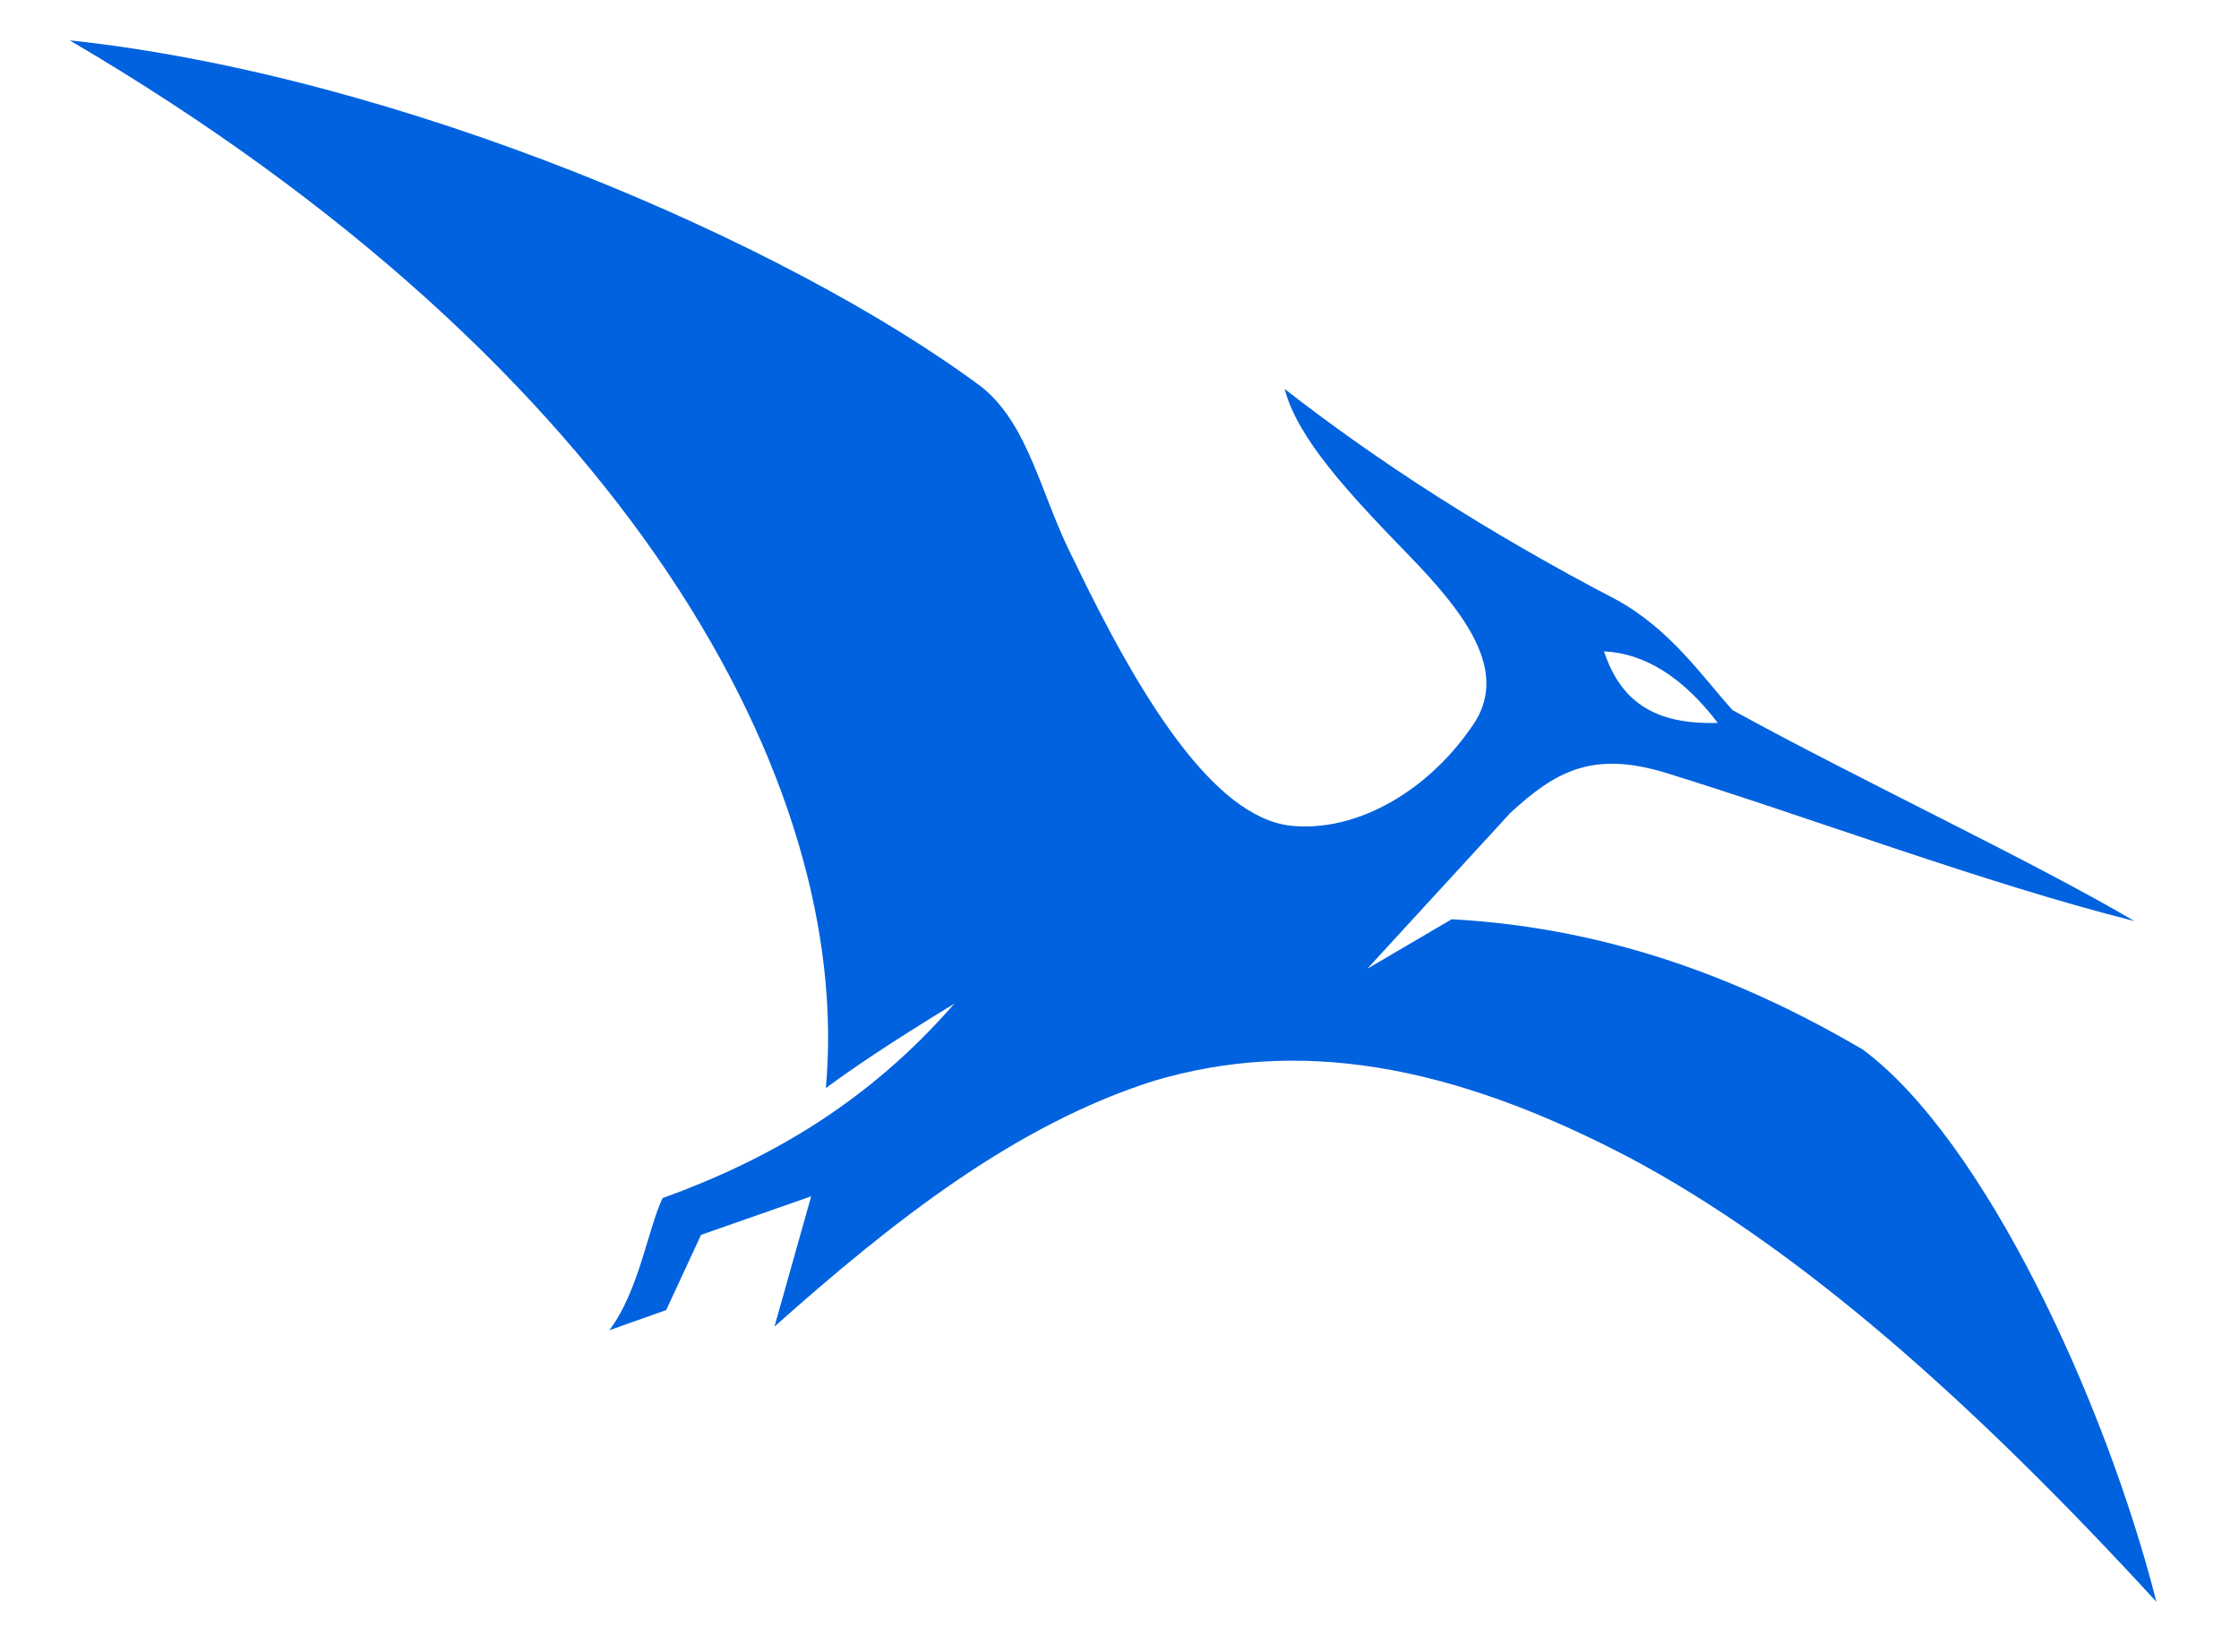
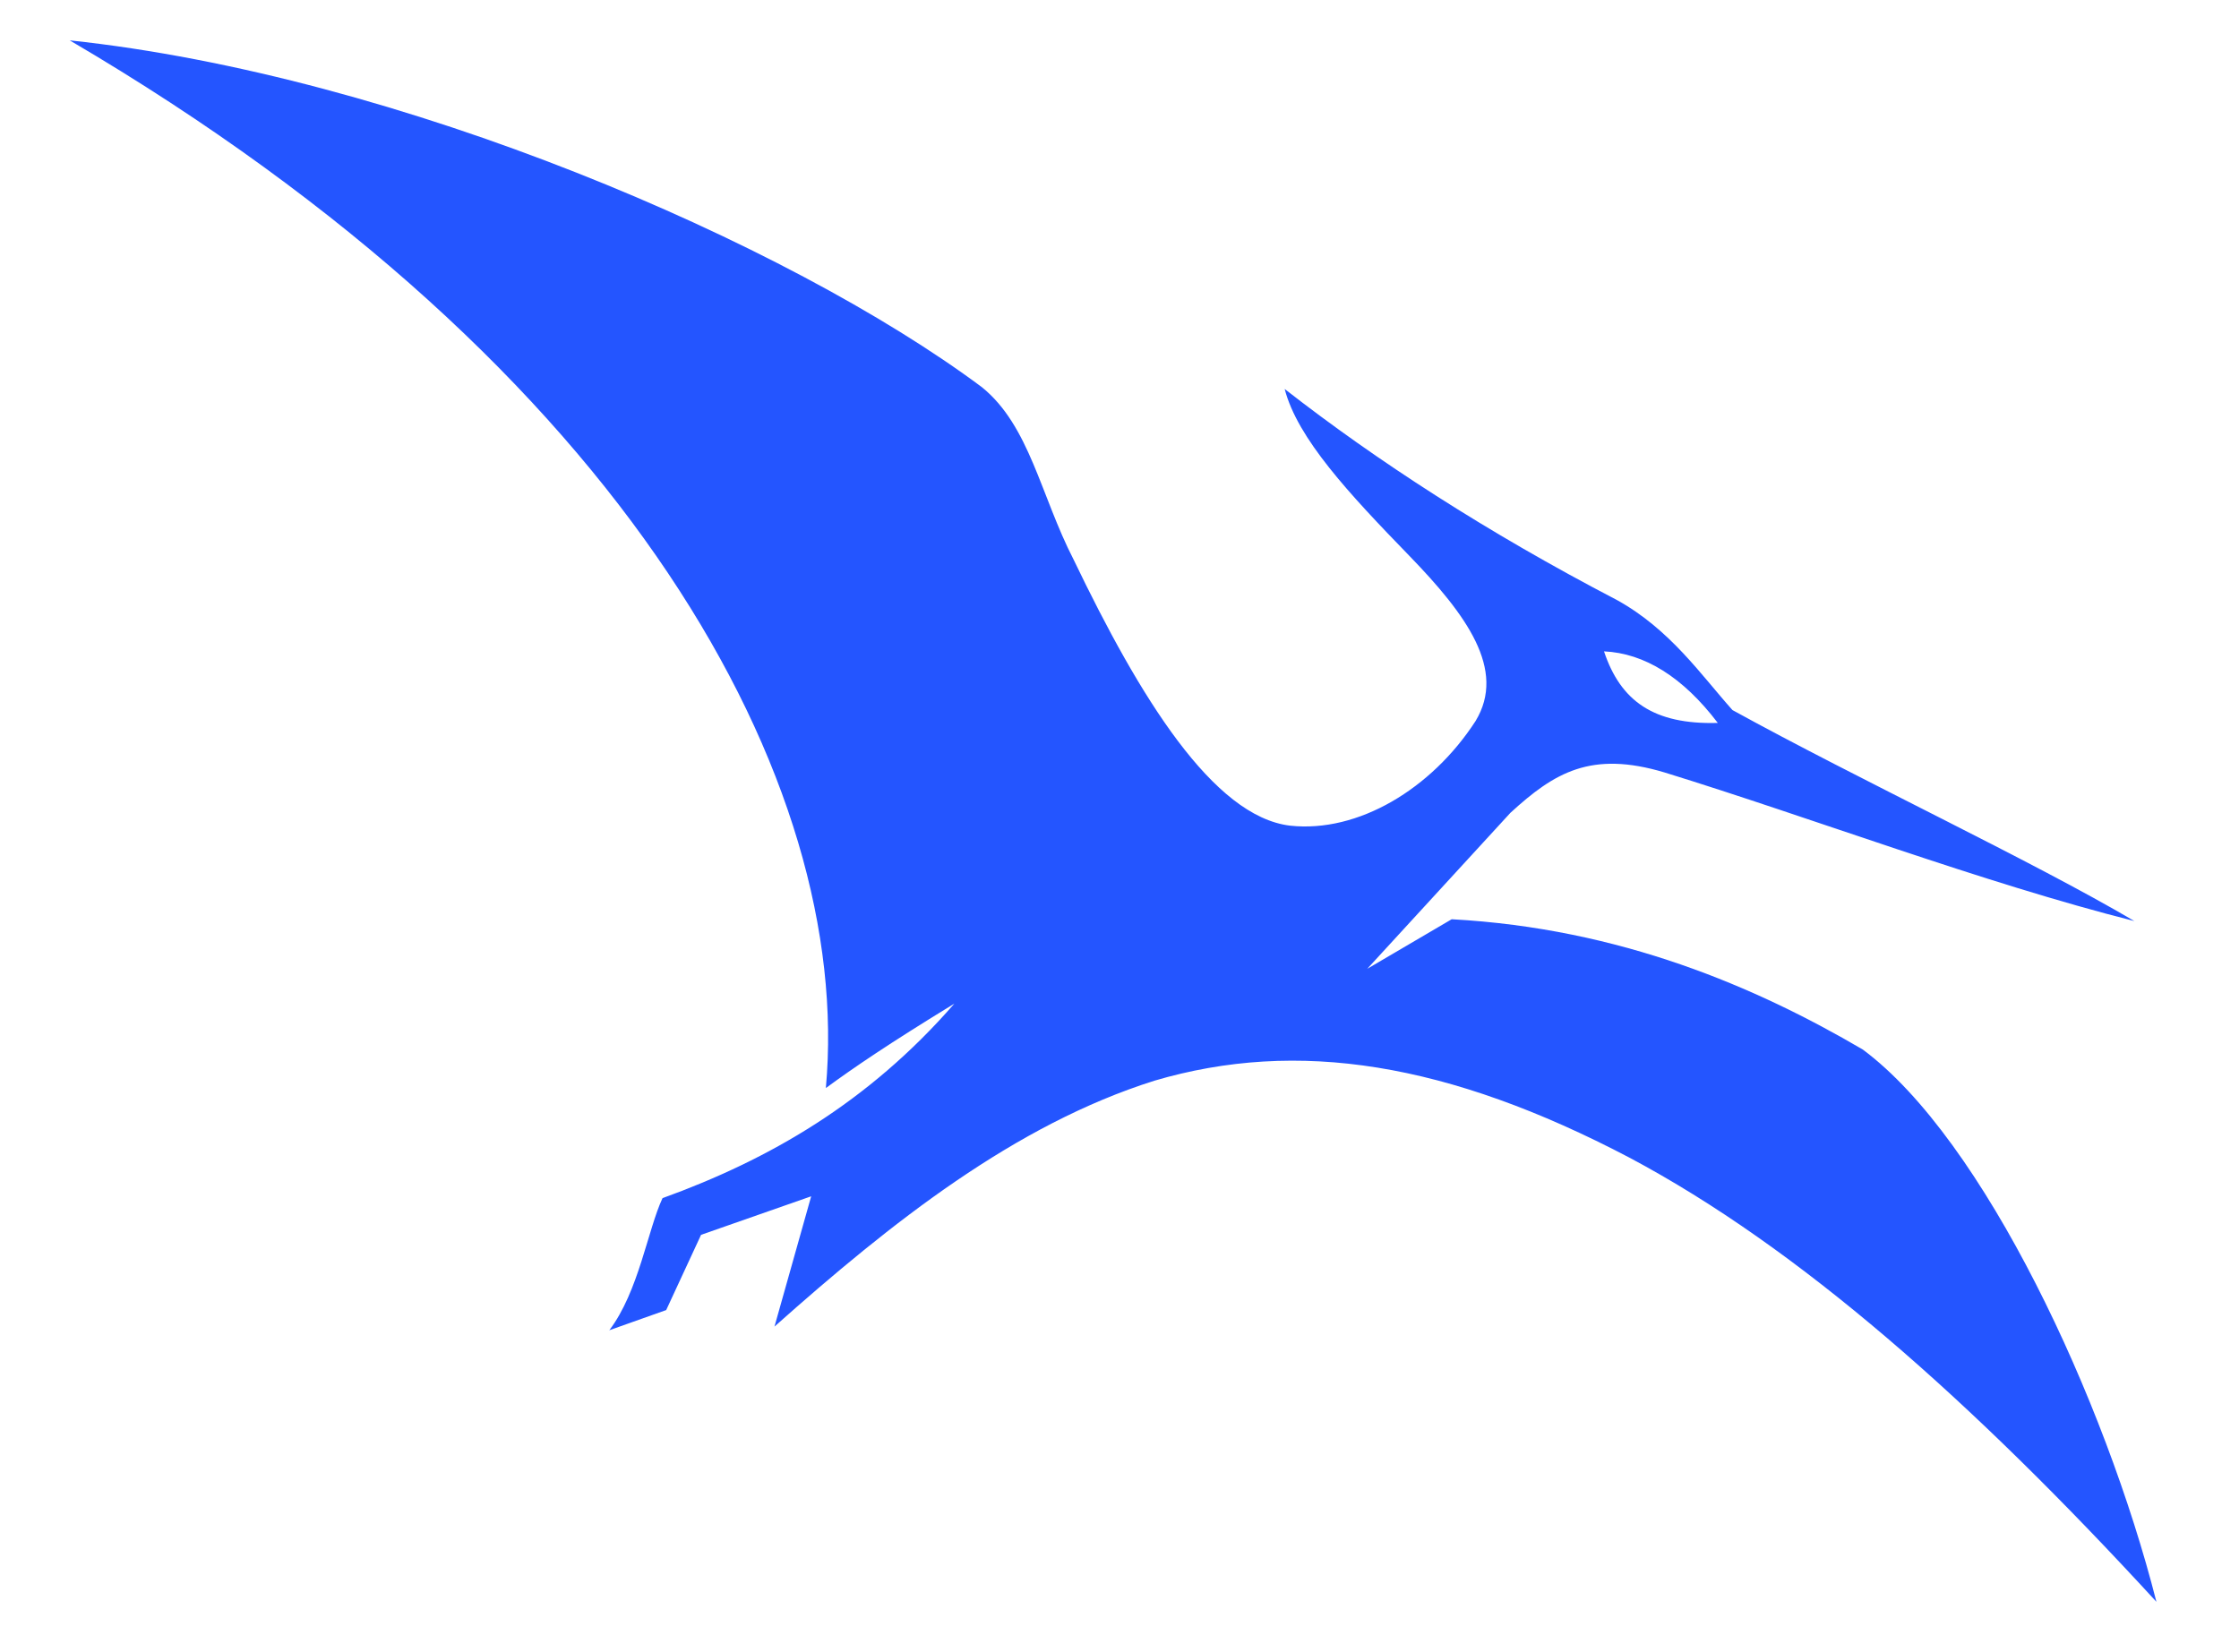
<svg xmlns="http://www.w3.org/2000/svg" viewBox="20 180 1220 900" role="img" aria-labelledby="title">
-   <path fill="#0062DF" fill-rule="evenodd" d="M58 202 C237 221 449 312 555 391 C581 412 587 450 605 485 C641 560 681 625 723 630 C760 634 800 610 824 573 C841 545 819 515 788 483 C755 449 727 419 720 392 C770 431 830 470 901 507 C930 523 947 548 964 567 C1033 605 1127 649 1183 682 C1100 661 1008 626 927 601 C887 589 867 601 843 623 L765 708 L811 681 C903 686 977 718 1035 752 C1101 801 1167 943 1195 1053 C1094 943 1000 860 908 811 C809 759 727 746 649 769 C573 793 506 846 442 903 L462 832 L402 853 L383 894 L352 905 C368 884 373 850 381 833 C439 812 493 781 540 727 C504 749 485 762 470 773 C485 607 363 381 58 202 Z M894 535 C916 536 937 549 956 574 C921 575 903 562 894 535 Z" />
+   <path fill="#2455FF" fill-rule="evenodd" d="M58 202 C237 221 449 312 555 391 C581 412 587 450 605 485 C641 560 681 625 723 630 C760 634 800 610 824 573 C841 545 819 515 788 483 C755 449 727 419 720 392 C770 431 830 470 901 507 C930 523 947 548 964 567 C1033 605 1127 649 1183 682 C1100 661 1008 626 927 601 C887 589 867 601 843 623 L765 708 L811 681 C903 686 977 718 1035 752 C1101 801 1167 943 1195 1053 C1094 943 1000 860 908 811 C809 759 727 746 649 769 C573 793 506 846 442 903 L462 832 L402 853 L383 894 L352 905 C368 884 373 850 381 833 C439 812 493 781 540 727 C504 749 485 762 470 773 C485 607 363 381 58 202 Z M894 535 C916 536 937 549 956 574 C921 575 903 562 894 535 Z" />
</svg>
